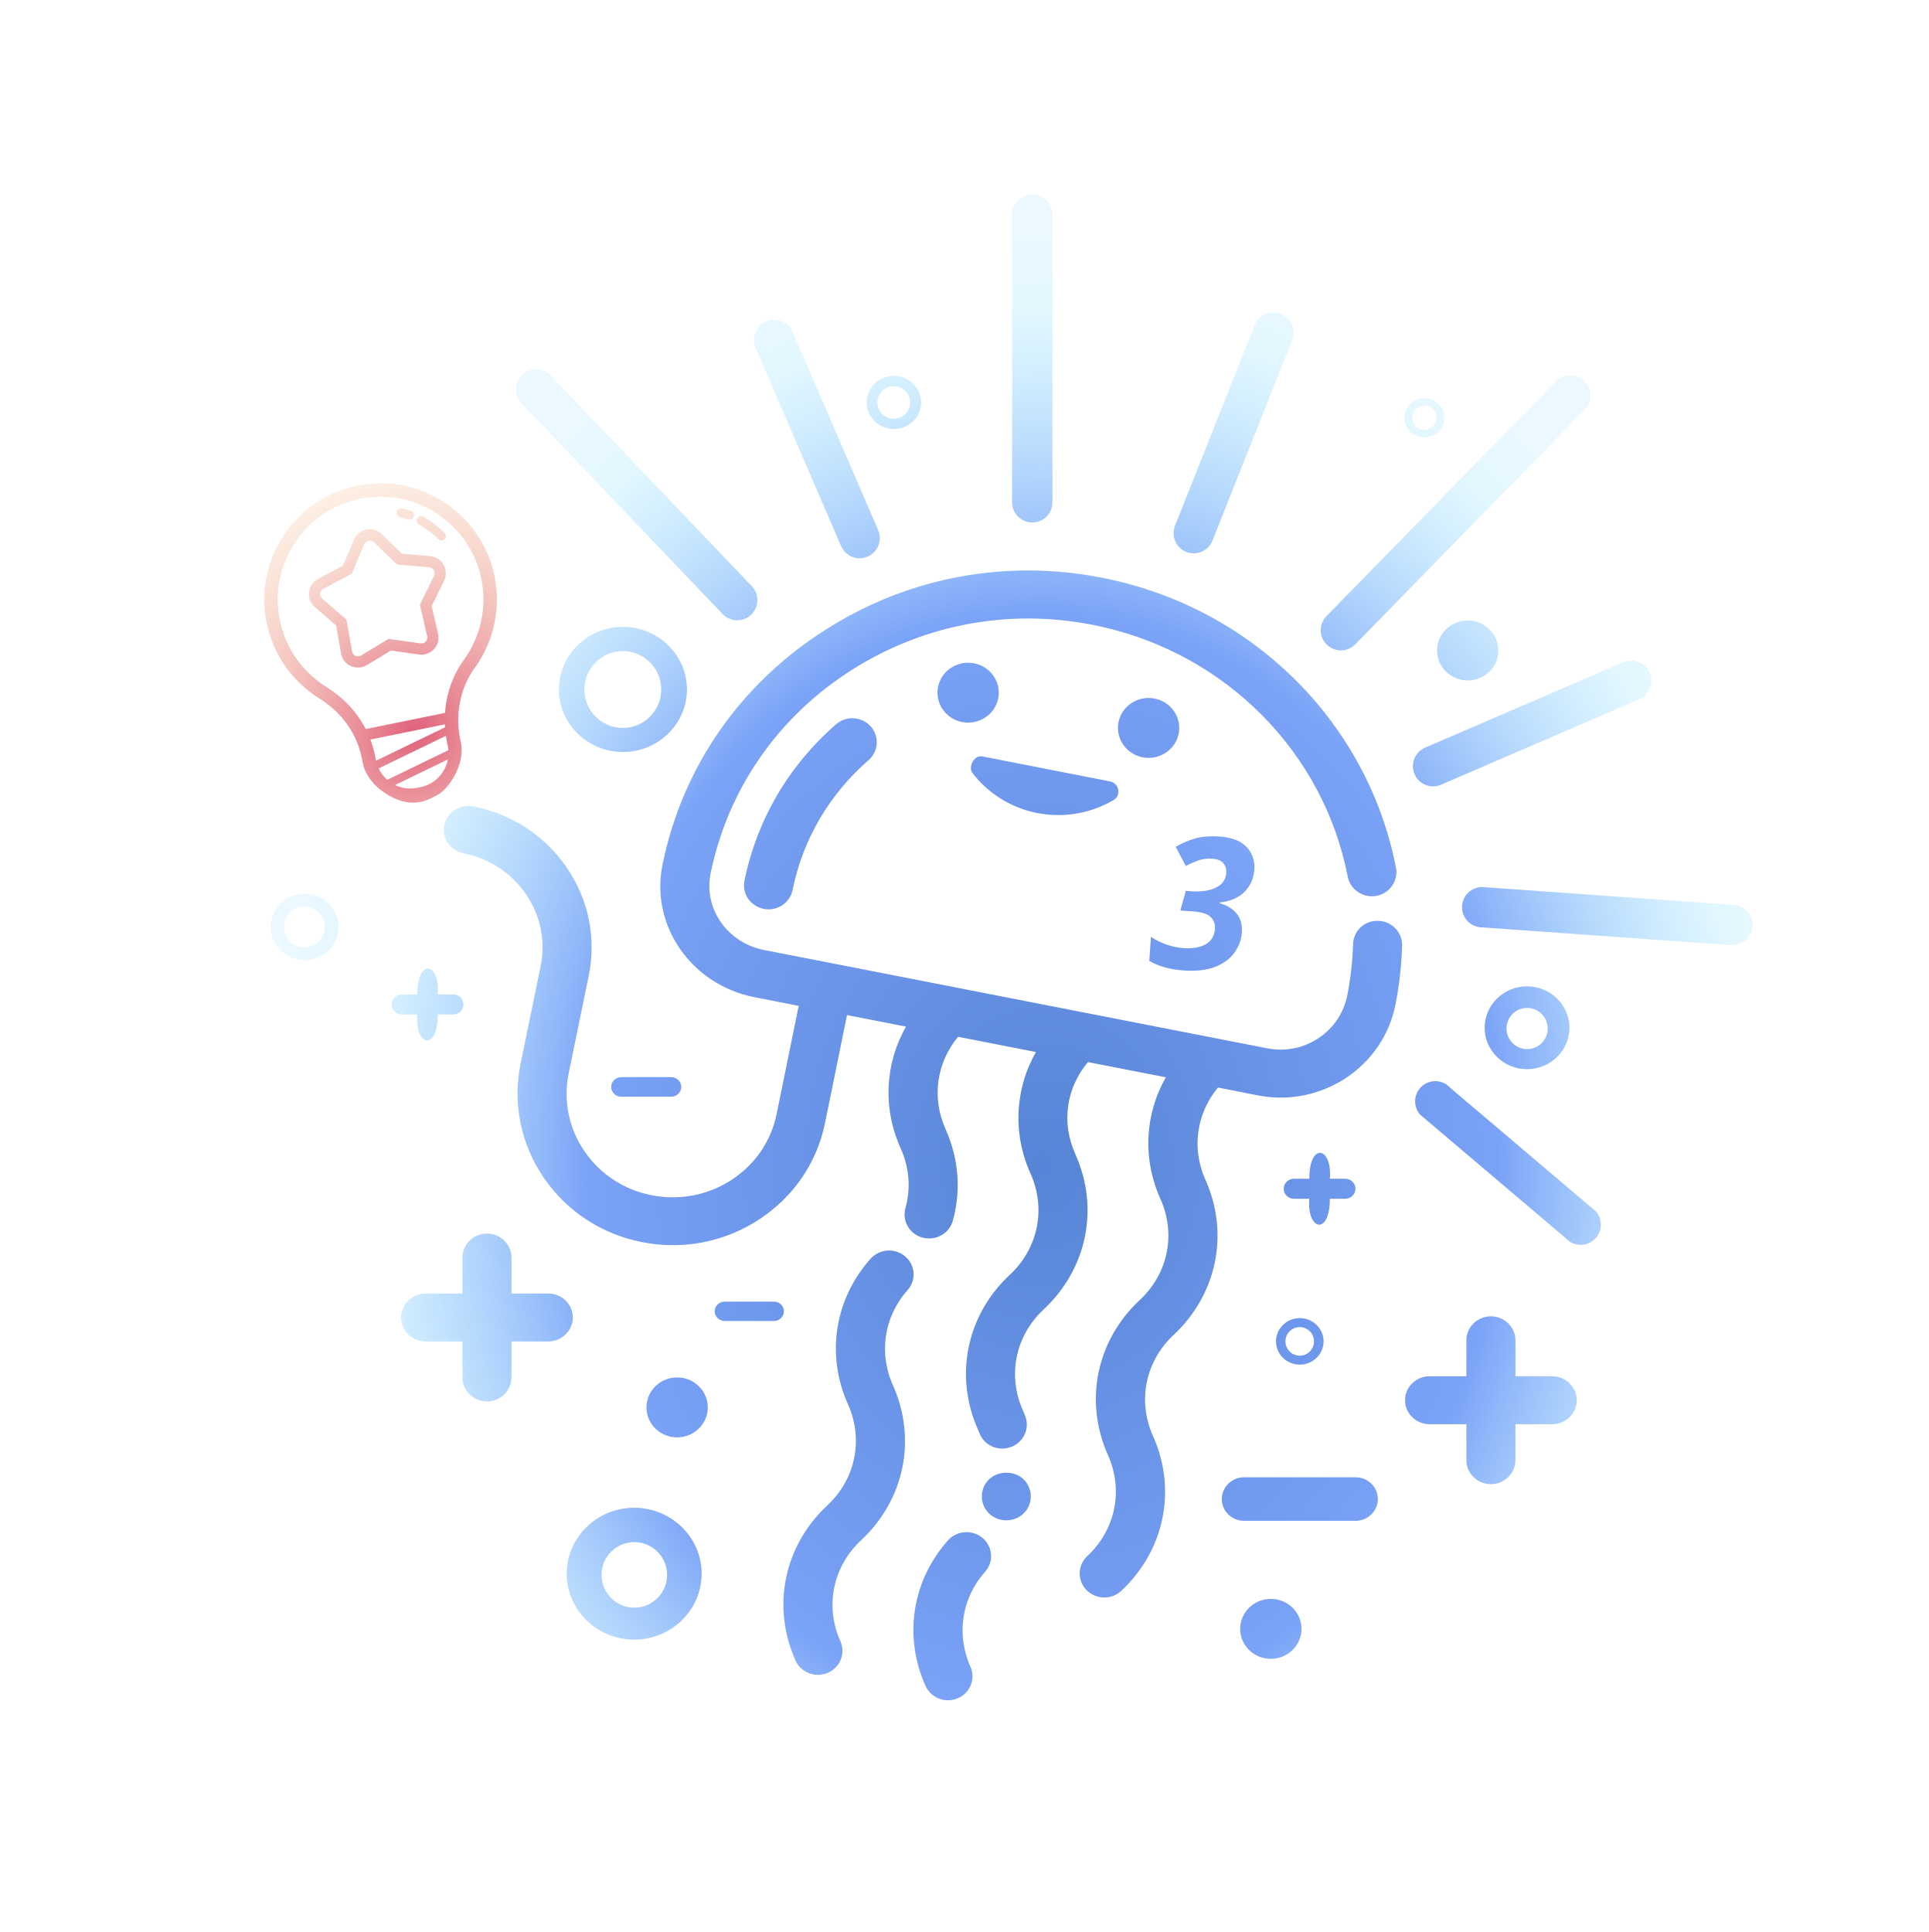
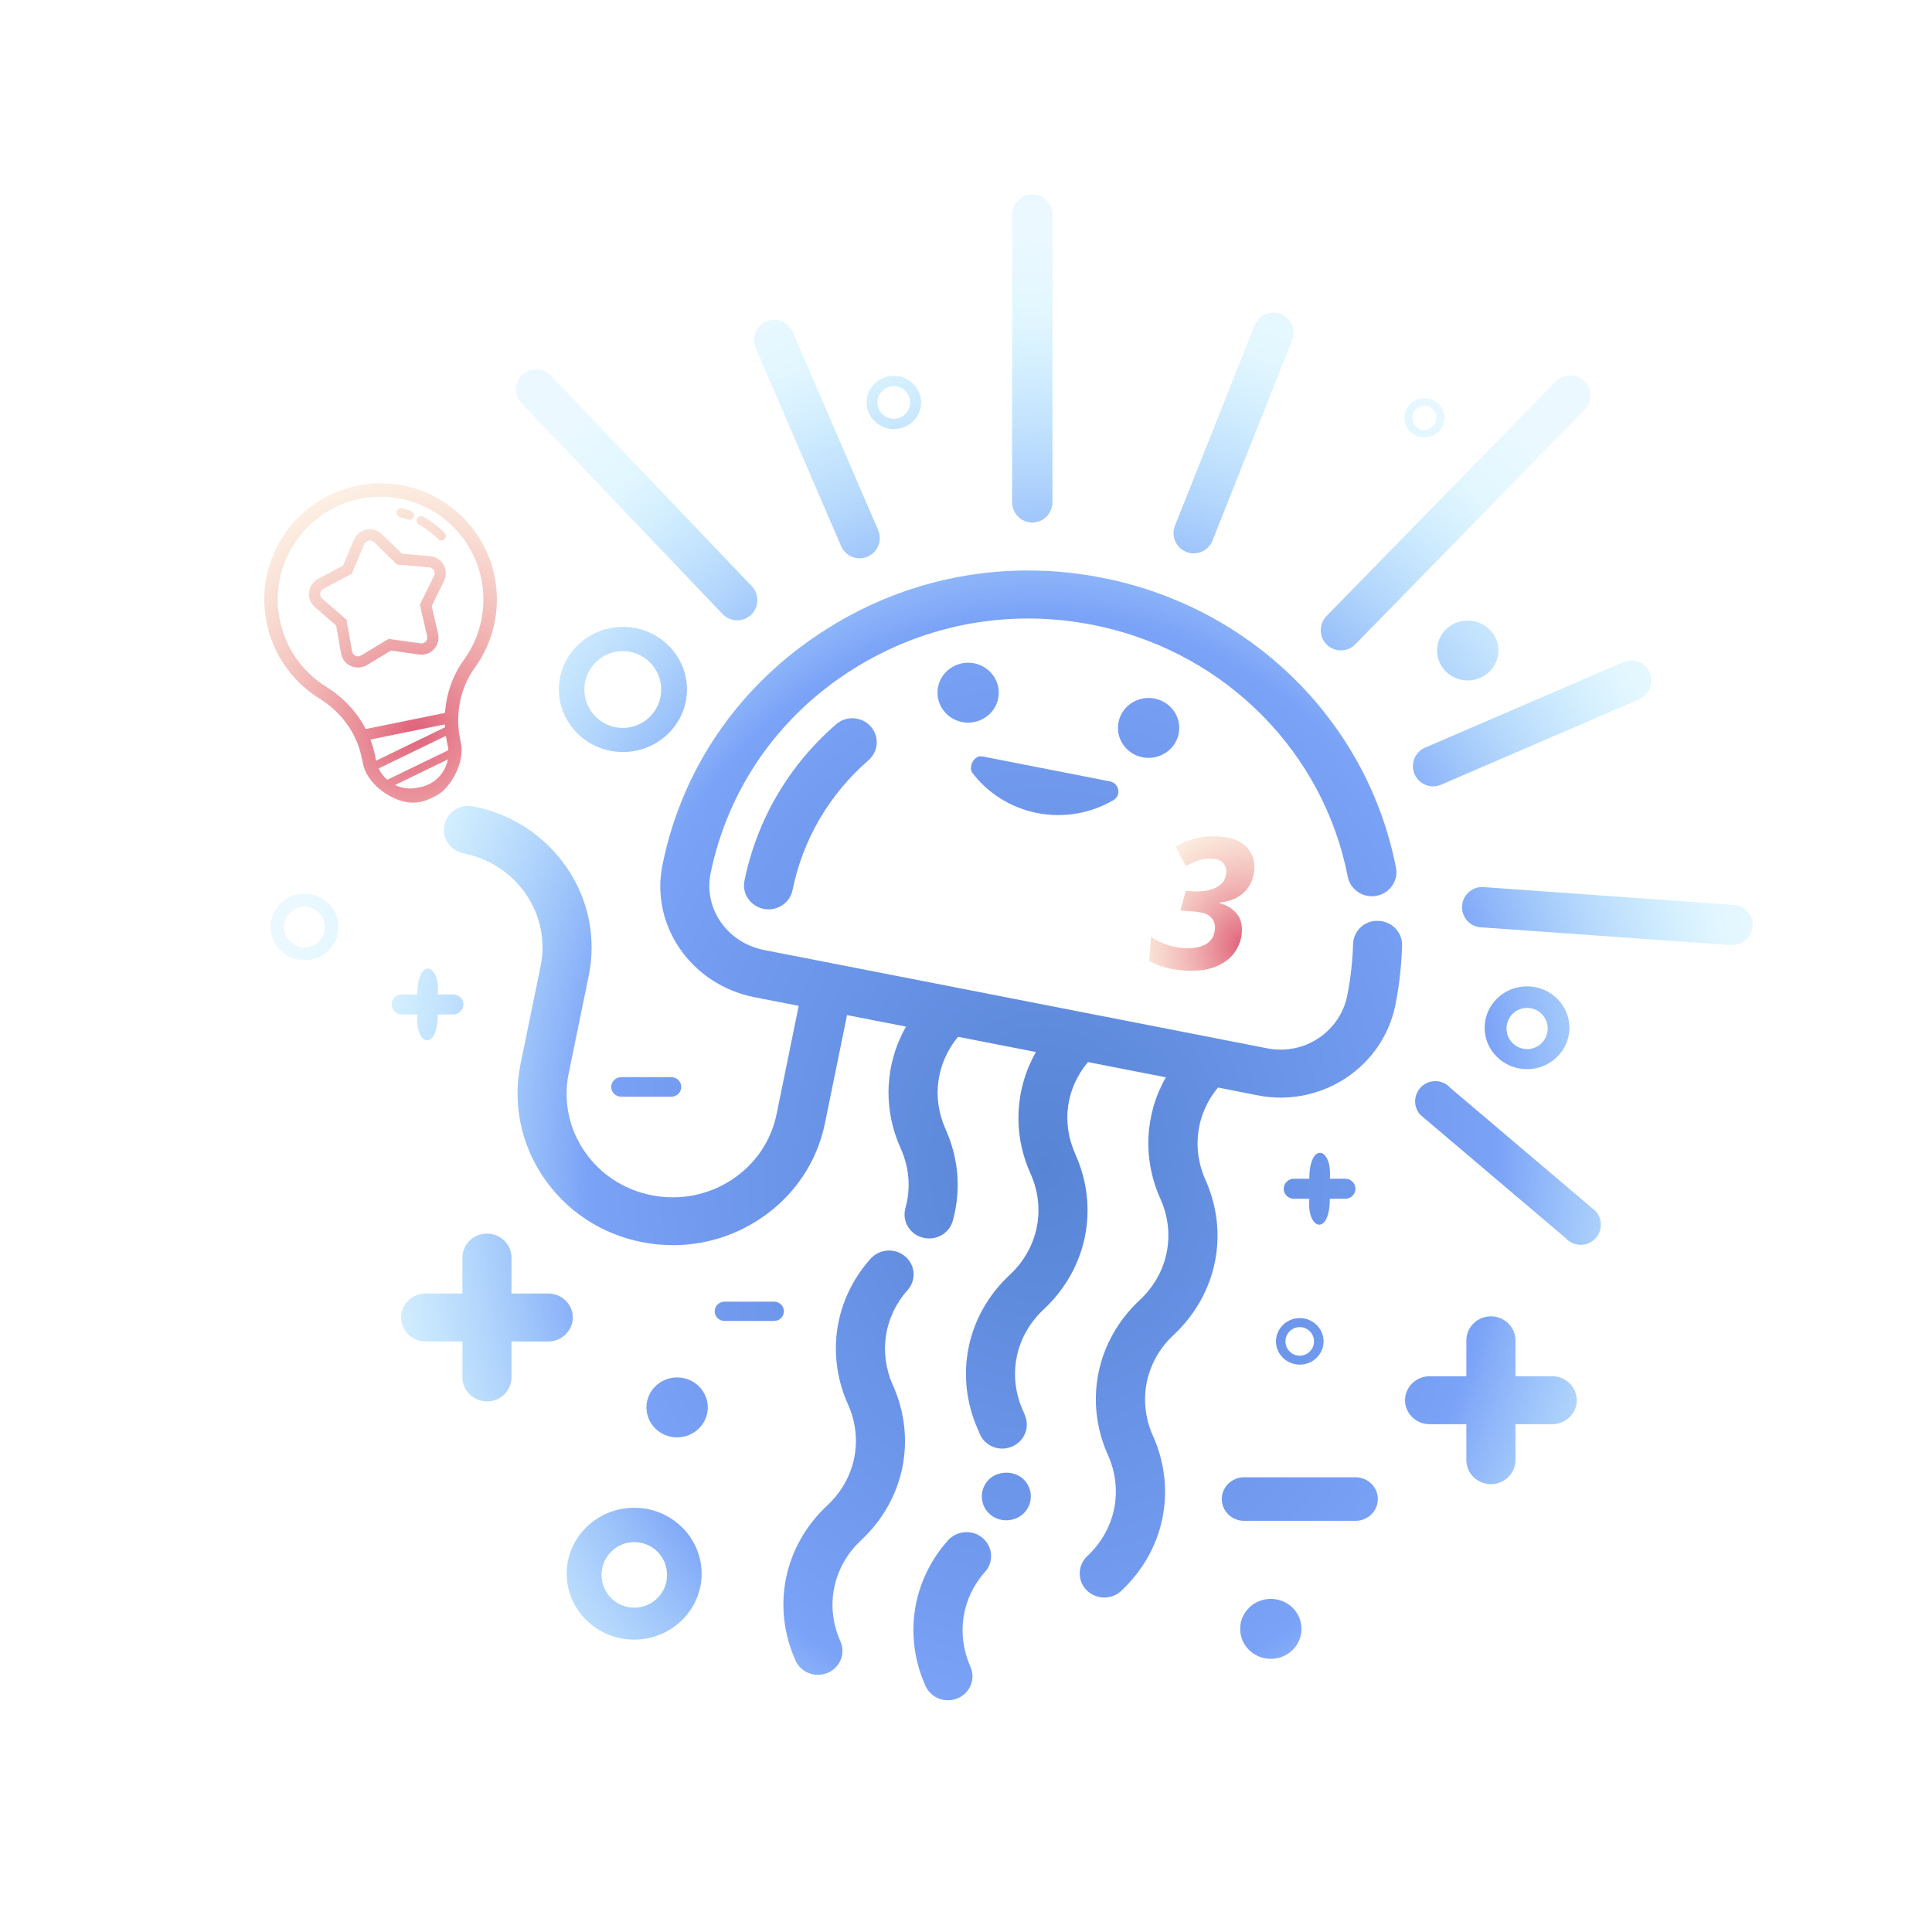
<svg xmlns="http://www.w3.org/2000/svg" xmlns:xlink="http://www.w3.org/1999/xlink" width="512" height="513" viewBox="0 0 135.467 135.731" version="1.1" id="svg5">
  <defs id="defs2">
    <linearGradient id="linearGradient3151">
      <stop style="stop-color:#5784d5;stop-opacity:1" offset="0" id="stop3147" />
      <stop style="stop-color:#7aa2f7;stop-opacity:1" offset="0.591" id="stop3157" />
      <stop style="stop-color:#a0e4ff;stop-opacity:0.3" offset="0.918" id="stop3155" />
      <stop style="stop-color:#bdeaff;stop-opacity:0.3" offset="1" id="stop3149" />
    </linearGradient>
    <linearGradient id="10-l">
      <stop style="stop-color:#e0617a;stop-opacity:1" offset="0" id="stop2115" />
      <stop style="stop-color:#fadeb8;stop-opacity:0.3" offset="1" id="stop2117" />
    </linearGradient>
    <radialGradient xlink:href="#10-j" id="radialGradient1220" cx="349.459" cy="378.585" fx="349.459" fy="378.585" r="148.199" gradientTransform="matrix(0.251521,-1.089818,1.051496,0.2426767,-127.1138,663.8715)" gradientUnits="userSpaceOnUse" />
    <radialGradient xlink:href="#10-l" id="radialGradient2121" cx="285.463" cy="303.119" fx="285.463" fy="303.119" r="145.149" gradientTransform="matrix(1.642908,-1.846579,1.702189,1.514444,-682.3261,448.4158)" gradientUnits="userSpaceOnUse" />
    <radialGradient xlink:href="#linearGradient3151" id="radialGradient3153" cx="321.369" cy="369.401" fx="321.369" fy="369.401" r="147.569" gradientTransform="matrix(0,-1.253802,1.040176,0,-26.62152,788.0983)" gradientUnits="userSpaceOnUse" />
-     <radialGradient xlink:href="#linearGradient3151" id="radialGradient6242" gradientUnits="userSpaceOnUse" gradientTransform="matrix(0,-1.253802,1.040176,0,-18.74689,787.1184)" cx="321.369" cy="369.401" fx="321.369" fy="369.401" r="147.569" />
+     <radialGradient xlink:href="#10-l" id="radialGradient6242" gradientUnits="userSpaceOnUse" gradientTransform="matrix(0.01986831,-0.195912,0.1649898,0.01673236,339.2538,379.4547)" cx="373.666" cy="441.882" fx="373.666" fy="441.882" r="147.569" />
  </defs>
  <g id="layer1">
    <g id="g989" transform="matrix(0.3527777,0,0,0.3527777,-55.72514,-48.94896)">
      <g id="g751" transform="translate(-8.310646,-6.505129)">
        <g id="g1114" transform="translate(2.12722,-4.304215)">
          <g id="g1262" transform="translate(5.349265)">
            <g id="g1571" transform="translate(8.818479,-3.70646)">
              <g id="g444" style="fill:url(#radialGradient1220);fill-opacity:1">
                <g id="g6508" transform="matrix(0.15638,-0.03184567,0.03184567,0.15638,172.6012,249.2004)" style="fill:url(#radialGradient2121);fill-opacity:1">
                  <g id="g6559" transform="translate(4.143226,0.7428606)" style="fill:url(#radialGradient2121);fill-opacity:1">
                    <path d="m 148.184,199.244 c -3.102,43.734 13.324,86.027 45.062,116.04 24.012,22.707 37.234,52.32 37.234,83.391 v 7.035 c 0,26.137 23.401,48.945 40.09,56.676 16.689,7.731 30.299,4.897 44.77,-0.008 14.471,-4.905 40.09,-30.543 40.09,-56.676 v -5.019 c 0,-32.555 12.98,-63.133 35.621,-83.898 29.902,-27.422 47.059,-66.41 47.059,-106.96 0,-83.137 -70.184,-150.12 -154.51,-144.86 -72.086,4.535 -130.3,62.262 -135.42,134.28 z m 107.98,232.65 c -3.578,-4.711 -6.215,-10.152 -7.637,-16.082 l 90.352,-23.066 c -0.152,2.637 -0.246,5.281 -0.246,7.941 v 5.019 c 0,1.773 -0.141,3.512 -0.348,5.231 z m 83.762,-49.816 -92.637,23.648 v -0.023 -7.035 c 0,-6.82 -0.559,-13.578 -1.641,-20.227 h 94.82 c -0.203,1.203 -0.383,2.422 -0.543,3.637 z m -44.699,67.031 h -4.535 c -9.871,0 -18.949,-3.348 -26.254,-8.922 l 70.965,-18.117 c -6.477,15.84 -22.035,27.039 -40.176,27.039 z m -2.269,-367.64 c 70.773,0 128.35,57.578 128.35,128.35 0,35.852 -15.164,70.332 -41.613,94.586 -17.383,15.949 -29.793,36.855 -36.164,60.039 l -101.01,-0.004 c -6.441,-22.824 -19.281,-43.922 -37.734,-61.363 -28.066,-26.539 -42.59,-63.945 -39.844,-102.64 4.519,-63.668 55.984,-114.7 119.71,-118.7 2.789,-0.172 5.555,-0.262 8.305,-0.262 z" id="path6244" style="fill:url(#radialGradient2121);fill-opacity:1" />
                    <path d="m 232.134,230.554 -0.969,35.211 c -0.164,5.836 1.98,11.344 6.035,15.512 5.75,5.918 14.758,8.055 22.562,5.269 l 33.199,-11.797 33.195,11.801 c 2.336,0.828 4.754,1.254 7.203,1.254 5.731,0 11.328,-2.379 15.359,-6.523 4.055,-4.168 6.199,-9.676 6.035,-15.512 l -0.969,-35.211 21.48,-27.922 c 4.312,-5.606 5.582,-12.957 3.398,-19.684 -2.184,-6.727 -7.539,-11.938 -14.324,-13.945 l -33.785,-9.961 -19.914,-29.059 c -4,-5.828 -10.605,-9.312 -17.68,-9.312 -7.075,0 -13.68,3.484 -17.68,9.312 l -19.914,29.059 -33.797,9.957 c -6.781,2.004 -12.137,7.219 -14.32,13.945 -2.184,6.719 -0.914,14.078 3.398,19.684 z m -11.562,-43.285 c 0.766,-2.367 2.574,-4.129 4.969,-4.832 l 38.566,-11.367 22.73,-33.164 c 2.812,-4.109 9.445,-4.109 12.254,0 l 22.73,33.164 38.566,11.367 c 2.391,0.707 4.199,2.465 4.969,4.832 0.766,2.363 0.34,4.848 -1.176,6.828 l -24.516,31.863 1.102,40.191 c 0.055,2.027 -0.684,3.93 -2.078,5.363 -2.012,2.07 -5.09,2.824 -7.836,1.844 l -37.891,-13.473 -37.883,13.473 c -2.766,0.98 -5.828,0.23 -7.84,-1.844 -1.398,-1.434 -2.133,-3.336 -2.078,-5.363 l 1.102,-40.191 -24.516,-31.871 c -1.52,-1.969 -1.945,-4.457 -1.176,-6.82 z" id="path6260" style="fill:url(#radialGradient2121);fill-opacity:1" />
                    <path d="m 337.364,113.944 c 3.113,1.371 6.188,2.981 9.141,4.781 0.914,0.555 1.914,0.816 2.906,0.816 1.887,0 3.734,-0.957 4.789,-2.688 1.605,-2.644 0.766,-6.086 -1.871,-7.695 -3.371,-2.051 -6.883,-3.879 -10.438,-5.461 -2.84,-1.25 -6.137,0.027 -7.387,2.863 -1.25,2.836 0.031,6.129 2.859,7.383 z" id="path6262" style="fill:url(#radialGradient2121);fill-opacity:1" />
                    <path d="m 378.344,150.094 c 1.055,1.754 2.906,2.715 4.805,2.715 0.98,0 1.977,-0.258 2.879,-0.801 2.656,-1.59 3.512,-5.027 1.922,-7.684 -5.078,-8.469 -15.031,-19.02 -22.121,-25.246 -2.324,-2.031 -5.863,-1.805 -7.902,0.52 -2.039,2.324 -1.809,5.863 0.516,7.902 6.66,5.856 15.637,15.492 19.902,22.594 z" id="path6264" style="fill:url(#radialGradient2121);fill-opacity:1" />
                  </g>
                </g>
                <g id="g3135" style="fill-opacity:1;fill:url(#radialGradient3153)">
                  <path d="m 355.543,257.319 c -2.219,0 -4.019,-1.8 -4.019,-4.019 v -57.28 c 0,-2.219 1.8,-4.019 4.019,-4.019 2.219,0 4.019,1.8 4.019,4.019 v 57.28 c 0,2.219 -1.8,4.019 -4.019,4.019 z" id="path3631" style="fill:url(#radialGradient3153);fill-opacity:1;stroke-width:0.735" />
                  <path d="m 498.959,338.012 c -0.293,2.199 -2.301,3.61 -4.514,3.453 l -49.833,-3.548 c -2.2,-0.293 -3.746,-2.315 -3.453,-4.514 0.293,-2.2 2.315,-3.746 4.514,-3.453 l 49.833,3.548 c 2.199,0.293 3.746,2.315 3.453,4.514 z" id="path3631-1-2" style="fill:url(#radialGradient3153);fill-opacity:1;stroke-width:0.735" />
                  <path d="m 417,282.789 c -1.028,0 -2.058,-0.393 -2.842,-1.177 -1.57,-1.57 -1.57,-4.114 0,-5.684 l 45.671,-46.733 c 1.567,-1.57 4.114,-1.57 5.684,0 1.57,1.57 1.57,4.114 0,5.684 l -45.671,46.733 c -0.784,0.784 -1.811,1.177 -2.842,1.177 z" id="path3633" style="fill:url(#radialGradient3153);fill-opacity:1;stroke-width:0.735" />
                  <path d="m 296.777,276.798 c -1.028,0 -2.058,-0.393 -2.842,-1.177 l -40.031,-41.951 c -1.57,-1.57 -1.57,-4.114 0,-5.684 1.57,-1.57 4.114,-1.57 5.684,0 l 40.031,41.951 c 1.57,1.57 1.57,4.114 0,5.684 -0.787,0.784 -1.814,1.177 -2.842,1.177 z" id="path3639" style="fill:url(#radialGradient3153);fill-opacity:1;stroke-width:0.735" />
                  <path d="m 387.693,263.463 c -0.494,0 -0.996,-0.092 -1.484,-0.284 -2.061,-0.821 -3.069,-3.158 -2.251,-5.219 l 15.857,-39.904 c 0.818,-2.061 3.152,-3.069 5.219,-2.251 2.061,0.821 3.069,3.155 2.251,5.219 l -15.857,39.904 c -0.623,1.576 -2.136,2.535 -3.735,2.535 z" id="path3641" style="fill:url(#radialGradient3153);fill-opacity:1;stroke-width:0.735" />
                  <path d="m 435.357,309.869 c -1.556,0 -3.037,-0.91 -3.692,-2.429 -0.878,-2.038 0.06,-4.403 2.098,-5.282 l 39.459,-17.014 c 2.035,-0.875 4.403,0.06 5.282,2.098 0.878,2.038 -0.06,4.403 -2.098,5.282 l -39.459,17.014 c -0.52,0.224 -1.059,0.33 -1.59,0.33 z" id="path3643" style="fill:url(#radialGradient3153);fill-opacity:1;stroke-width:0.735" />
                  <path d="m 431.976,373.842 c -0.482,-1.479 -0.076,-3.17 1.164,-4.263 1.665,-1.467 4.205,-1.308 5.672,0.358 l 28.955,24.56 c 1.463,1.663 1.308,4.205 -0.357,5.672 -1.665,1.467 -4.205,1.308 -5.672,-0.357 l -28.955,-24.56 c -0.374,-0.425 -0.642,-0.905 -0.807,-1.41 z" id="path3643-5" style="fill:url(#radialGradient3153);fill-opacity:1;stroke-width:0.735" />
                  <path d="m 321.158,264.447 c -1.556,0 -3.037,-0.91 -3.692,-2.429 L 300.453,222.56 c -0.878,-2.038 0.06,-4.403 2.098,-5.282 2.038,-0.878 4.403,0.06 5.282,2.098 l 17.014,39.459 c 0.878,2.038 -0.06,4.403 -2.098,5.282 -0.52,0.224 -1.059,0.33 -1.59,0.33 z" id="path3649" style="fill:url(#radialGradient3153);fill-opacity:1;stroke-width:0.735" />
                  <path id="path626" style="fill:url(#radialGradient3153);fill-opacity:1;stroke-width:0.431" d="m 354.072,266.876 c -0.386,0.003 -0.771,0.009 -1.156,0.018 -13.552,0.313 -26.771,4.283 -38.438,11.717 -17.029,10.767 -28.585,27.362 -32.542,46.724 0,0.023 -0.05,0.215 -0.05,0.239 -2.42,12.058 5.79,23.828 18.347,26.288 l 8.795,1.718 -4.397,21.536 c -1.099,5.419 -4.298,10.076 -8.99,13.132 -4.69,3.056 -10.334,4.13 -15.855,3.056 -5.545,-1.074 -10.31,-4.201 -13.437,-8.786 -3.127,-4.583 -4.227,-10.101 -3.127,-15.497 l 3.983,-19.411 c 1.539,-7.521 -1.1e-4,-15.161 -4.349,-21.536 -4.349,-6.375 -10.969,-10.72 -18.665,-12.224 -2.638,-0.501 -5.204,1.17 -5.741,3.749 -0.537,2.578 1.197,5.087 3.835,5.612 5.105,1.004 9.528,3.891 12.435,8.142 2.907,4.25 3.934,9.335 2.908,14.35 l -3.983,19.411 c -1.612,7.903 0.023,15.951 4.592,22.66 4.568,6.709 11.556,11.293 19.642,12.869 2.052,0.405 4.104,0.596 6.132,0.596 6.035,0 11.946,-1.743 17.077,-5.086 6.864,-4.465 11.555,-11.294 13.167,-19.197 l 4.396,-21.536 11.752,2.292 c -4.178,7.33 -4.691,16.189 -1.075,24.234 1.735,3.869 2.051,7.975 0.952,11.914 -0.709,2.555 0.806,5.181 3.42,5.874 0.44,0.118 0.855,0.167 1.295,0.167 2.151,0 4.129,-1.385 4.715,-3.51 1.685,-6.064 1.197,-12.368 -1.441,-18.265 -2.81,-6.255 -1.784,-13.226 2.492,-18.384 l 15.513,3.032 c -4.178,7.33 -4.691,16.189 -1.075,24.234 3.127,6.972 1.515,14.874 -4.129,20.127 -8.648,8.046 -11.115,20.173 -6.327,30.87 0.097,0.24 0.196,0.455 0.293,0.693 0.733,1.91 2.588,3.056 4.542,3.056 0.586,0 1.173,-0.119 1.759,-0.334 2.515,-0.954 3.761,-3.725 2.785,-6.185 -0.123,-0.381 -0.294,-0.716 -0.441,-1.074 -3.127,-6.972 -1.515,-14.874 4.129,-20.127 8.648,-8.069 11.117,-20.173 6.328,-30.87 -2.86,-6.352 -1.857,-13.181 2.492,-18.385 l 15.513,3.032 c -4.178,7.33 -4.691,16.189 -1.075,24.234 3.127,6.972 1.515,14.874 -4.129,20.127 -8.648,8.069 -11.117,20.173 -6.328,30.87 3.127,6.972 1.516,14.874 -4.128,20.127 -1.931,1.814 -2.005,4.847 -0.148,6.757 0.978,0.979 2.248,1.481 3.543,1.481 1.22,0 2.418,-0.43 3.371,-1.312 8.648,-8.069 11.117,-20.173 6.328,-30.87 -3.127,-6.971 -1.517,-14.873 4.125,-20.125 l 0.003,-10e-4 c 8.621,-8.069 11.112,-20.174 6.322,-30.869 -2.81,-6.255 -1.784,-13.227 2.492,-18.385 l 7.891,1.551 c 1.541,0.31 3.08,0.454 4.619,0.454 4.569,0 9.039,-1.337 12.926,-3.869 5.202,-3.439 8.722,-8.644 9.918,-14.685 0.757,-3.844 1.196,-7.784 1.318,-11.723 0.073,-2.626 -2.051,-4.846 -4.739,-4.917 -2.735,-0.143 -4.958,2.005 -5.032,4.632 -0.099,3.439 -0.49,6.876 -1.15,10.219 -0.709,3.509 -2.759,6.565 -5.789,8.547 -3.006,1.982 -6.622,2.675 -10.165,1.982 l -36.401,-7.115 h -0.023 l -25.872,-5.062 -37.891,-7.4 c -7.28,-1.433 -12.067,-8.19 -10.651,-15.233 3.446,-16.856 13.487,-31.301 28.267,-40.636 14.781,-9.335 32.371,-12.368 49.545,-8.524 25.015,5.589 44.289,25.142 49.078,49.808 0.513,2.578 3.079,4.296 5.717,3.795 2.638,-0.501 4.396,-3.01 3.883,-5.588 -5.519,-28.391 -27.679,-50.88 -56.481,-57.327 -5.797,-1.301 -11.634,-1.921 -17.417,-1.876 z m 88.186,9.962 c -3.371,0 -6.107,2.675 -6.107,5.969 0,3.294 2.736,5.969 6.107,5.969 3.371,0 6.107,-2.675 6.107,-5.969 0,-3.294 -2.736,-5.969 -6.107,-5.969 z m -99.524,8.408 c -2.836,0.015 -5.376,1.976 -5.953,4.796 -0.659,3.224 1.491,6.375 4.789,7.02 3.299,0.644 6.523,-1.456 7.182,-4.68 0.659,-3.224 -1.491,-6.375 -4.789,-7.02 -0.412,-0.081 -0.824,-0.118 -1.229,-0.116 z m -23.001,11.056 c -1.17,-0.009 -2.343,0.394 -3.281,1.223 -9.43,8.212 -15.734,18.981 -18.226,31.134 -0.537,2.578 1.197,5.086 3.835,5.61 0.317,0.072 0.637,0.095 0.954,0.095 2.272,0 4.325,-1.575 4.789,-3.844 2.052,-10.099 7.304,-19.052 15.146,-25.881 2.002,-1.744 2.174,-4.775 0.39,-6.734 -0.904,-0.991 -2.126,-1.528 -3.372,-1.597 -0.078,-0.004 -0.156,-0.007 -0.234,-0.007 z m 58.94,-4.036 c -2.836,0.015 -5.376,1.976 -5.953,4.796 -0.659,3.224 1.489,6.377 4.789,7.021 3.299,0.644 6.523,-1.458 7.182,-4.68 0.659,-3.224 -1.491,-6.376 -4.789,-7.021 -0.412,-0.081 -0.824,-0.118 -1.229,-0.116 z m -35.125,14.826 c 3.03,4.034 7.576,7.018 12.973,8.092 5.448,1.051 10.798,-1e-5 15.195,-2.578 1.612,-0.954 1.123,-3.366 -0.709,-3.724 l -25.333,-4.966 c -1.855,-0.364 -2.818,2.179 -2.125,3.176 z m -96.602,91.836 c -2.687,0 -4.885,2.147 -4.885,4.774 v 7.165 h -7.33 c -2.687,0 -4.885,2.148 -4.885,4.774 0,2.626 2.198,4.775 4.885,4.775 h 7.33 v 7.163 c 0,2.626 2.198,4.774 4.885,4.774 2.687,0 4.887,-2.148 4.887,-4.774 v -7.163 h 7.329 c 2.687,0 4.885,-2.149 4.885,-4.775 0,-2.626 -2.198,-4.774 -4.885,-4.774 h -7.329 v -7.165 c 0,-2.626 -2.199,-4.774 -4.887,-4.774 z m 79.982,3.376 c -0.078,0.002 -0.157,0.005 -0.234,0.01 -1.246,0.084 -2.461,0.632 -3.353,1.623 -7.183,8.046 -8.918,19.174 -4.496,29.01 3.127,6.972 1.515,14.874 -4.129,20.127 -8.648,8.069 -11.115,20.173 -6.327,30.87 0.806,1.79 2.588,2.865 4.469,2.865 0.659,0 1.32,-0.144 1.956,-0.407 2.467,-1.049 3.592,-3.867 2.517,-6.278 -3.127,-6.972 -1.515,-14.874 4.129,-20.127 8.648,-8.069 11.115,-20.174 6.327,-30.872 -2.883,-6.422 -1.758,-13.68 2.908,-18.91 1.782,-2.005 1.587,-5.012 -0.464,-6.731 -0.951,-0.817 -2.131,-1.204 -3.302,-1.181 z m -42.113,25.273 c -3.371,0 -6.107,2.675 -6.107,5.969 0,3.294 2.736,5.969 6.107,5.969 3.371,0 6.108,-2.675 6.108,-5.969 0,-3.294 -2.738,-5.969 -6.108,-5.969 z m 118.231,44.106 c -3.371,0 -6.108,2.675 -6.108,5.969 0,3.294 2.738,5.968 6.108,5.968 3.371,0 6.107,-2.674 6.107,-5.968 0,-3.294 -2.734,-5.969 -6.107,-5.969 z M 350.381,446.551 c -1.273,0 -2.55,0.447 -3.466,1.342 -0.903,0.883 -1.417,2.1 -1.417,3.366 0,1.289 0.488,2.483 1.417,3.391 0.927,0.906 2.149,1.384 3.444,1.384 0.659,0 1.295,-0.121 1.881,-0.359 0.586,-0.238 1.126,-0.572 1.589,-1.025 0.927,-0.908 1.415,-2.102 1.415,-3.391 0,-0.31 -0.024,-0.62 -0.073,-0.93 -0.073,-0.286 -0.17,-0.599 -0.293,-0.883 -0.123,-0.286 -0.269,-0.573 -0.439,-0.836 -0.194,-0.263 -0.39,-0.501 -0.609,-0.716 -0.904,-0.895 -2.175,-1.342 -3.448,-1.342 z m 96.49,-31.143 c -2.687,0 -4.885,2.147 -4.885,4.774 v 7.163 h -7.329 c -2.687,0 -4.887,2.149 -4.887,4.775 0,2.626 2.199,4.774 4.887,4.774 h 7.329 v 7.165 c 0,2.626 2.198,4.774 4.885,4.774 2.687,0 4.887,-2.147 4.887,-4.774 v -7.165 h 7.329 c 2.687,0 4.885,-2.147 4.885,-4.774 0,-2.626 -2.198,-4.775 -4.885,-4.775 h -7.329 v -7.163 c 0,-2.626 -2.199,-4.774 -4.887,-4.774 z m -170.608,38.123 c -7.403,0 -13.437,5.898 -13.437,13.132 0,7.235 6.034,13.132 13.437,13.132 7.403,0 13.437,-5.898 13.437,-13.132 0,-7.235 -6.034,-13.132 -13.437,-13.132 z m 66.092,4.857 c -0.078,0.002 -0.156,0.005 -0.234,0.01 -1.252,0.084 -2.474,0.633 -3.366,1.625 -7.157,8.046 -8.893,19.149 -4.471,28.985 0.806,1.79 2.589,2.865 4.471,2.865 0.659,0 1.318,-0.143 1.954,-0.406 2.467,-1.049 3.592,-3.868 2.517,-6.28 -2.858,-6.424 -1.758,-13.657 2.908,-18.886 1.784,-1.981 1.564,-4.989 -0.463,-6.732 -0.951,-0.817 -2.138,-1.204 -3.315,-1.181 z m -66.067,1.988 c 3.605,2e-5 6.527,2.922 6.527,6.527 -2e-5,3.605 -2.922,6.527 -6.527,6.527 -3.605,-2e-5 -6.527,-2.922 -6.527,-6.527 2e-5,-3.605 2.922,-6.527 6.527,-6.527 z m 132.525,-44.612 c -2.612,0 -4.74,2.081 -4.74,4.633 3.5e-4,2.552 2.129,4.633 4.74,4.633 2.612,0 4.74,-2.081 4.74,-4.633 0,-2.552 -2.129,-4.633 -4.74,-4.633 z m -0.011,1.794 c 1.571,-1e-4 2.844,1.273 2.844,2.844 -1.9e-4,1.571 -1.274,2.844 -2.844,2.844 -1.571,9e-5 -2.844,-1.273 -2.844,-2.844 -9e-5,-1.571 1.273,-2.844 2.844,-2.844 z" />
                  <path d="m 454.066,349.692 c -4.651,0 -8.442,3.705 -8.442,8.25 0,4.545 3.791,8.25 8.442,8.25 4.651,0 8.442,-3.705 8.442,-8.25 0,-4.545 -3.791,-8.25 -8.442,-8.25 z m 0.016,4.3 c 2.265,10e-6 4.101,1.836 4.101,4.101 -10e-6,2.265 -1.836,4.101 -4.101,4.101 -2.265,-2e-5 -4.101,-1.836 -4.101,-4.101 2e-5,-2.265 1.836,-4.101 4.101,-4.101 z" style="fill:url(#radialGradient3153);fill-opacity:1;stroke-width:0.768" id="path4755" />
                  <path d="m 327.975,228.11 c -2.989,0 -5.426,2.381 -5.426,5.303 3.9e-4,2.921 2.437,5.303 5.426,5.303 2.989,0 5.426,-2.381 5.426,-5.303 0,-2.921 -2.437,-5.303 -5.426,-5.303 z m -0.013,2.054 c 1.798,-1e-4 3.256,1.458 3.256,3.256 -2.3e-4,1.798 -1.458,3.255 -3.256,3.255 -1.798,9e-5 -3.255,-1.457 -3.256,-3.255 -1.3e-4,-1.798 1.458,-3.256 3.256,-3.256 z" style="fill:url(#radialGradient3153);fill-opacity:1;stroke-width:1.399" id="path4962" />
                  <path d="m 433.637,232.57 c -2.2,0 -3.993,1.753 -3.993,3.903 2.9e-4,2.15 1.794,3.903 3.993,3.903 2.2,0 3.993,-1.753 3.993,-3.903 0,-2.15 -1.793,-3.903 -3.993,-3.903 z m -0.01,1.511 c 1.323,-7e-5 2.396,1.073 2.396,2.396 -1.6e-4,1.323 -1.073,2.396 -2.396,2.396 -1.323,7e-5 -2.396,-1.072 -2.396,-2.396 -9e-5,-1.323 1.073,-2.396 2.396,-2.396 z" style="fill:url(#radialGradient3153);fill-opacity:1;stroke-width:1.03" id="path4962-9" />
                  <path d="m 210.627,331.252 c -3.731,0 -6.772,2.972 -6.772,6.618 4.9e-4,3.646 3.042,6.618 6.772,6.618 3.731,0 6.772,-2.972 6.772,-6.618 0,-3.646 -3.041,-6.618 -6.772,-6.618 z m -0.017,2.563 c 2.244,-1.2e-4 4.063,1.819 4.063,4.063 -2.7e-4,2.244 -1.819,4.063 -4.063,4.062 -2.244,1.2e-4 -4.063,-1.819 -4.063,-4.062 -1.6e-4,-2.244 1.819,-4.063 4.063,-4.063 z" style="fill:url(#radialGradient3153);fill-opacity:1;stroke-width:1.746" id="path4962-9-6" />
                  <path d="m 404.379,447.461 c -2.22,0 -6.659,0 -6.659,0 -2.442,0 -4.44,1.953 -4.44,4.339 0,2.386 1.998,4.338 4.44,4.338 0,0 4.44,0 6.659,0 2.96,0 5.92,0 8.88,0 2.22,0 6.659,0 6.659,0 2.442,0 4.439,-1.951 4.439,-4.338 0,-2.386 -1.997,-4.339 -4.439,-4.339 0,0 -4.44,0 -6.659,0 -2.96,0 -5.92,0 -8.88,0 z" style="fill:url(#radialGradient3153);fill-opacity:1;stroke-width:1.111" id="path5116" />
                  <path d="m 297.224,412.484 h -2.954 c -1.083,0 -1.97,0.866 -1.97,1.925 0,1.059 0.886,1.924 1.97,1.924 h 2.954 3.939 2.954 c 1.083,0 1.969,-0.866 1.969,-1.924 0,-1.059 -0.886,-1.925 -1.969,-1.925 h -2.954 z" style="fill:url(#radialGradient3153);fill-opacity:1;stroke-width:0.493" id="path5116-61" />
                  <path d="m 276.671,367.779 c -0.997,0 -2.99,0 -2.99,0 -1.097,0 -1.994,0.877 -1.994,1.949 0,1.072 0.897,1.948 1.994,1.948 0,0 1.994,0 2.99,0 1.329,0 2.658,0 3.988,0 0.997,0 2.99,0 2.99,0 1.097,0 1.993,-0.876 1.993,-1.948 0,-1.072 -0.897,-1.949 -1.993,-1.949 0,0 -1.994,0 -2.99,0 -1.329,0 -2.658,0 -3.988,0 z" style="fill:url(#radialGradient3153);fill-opacity:1;stroke-width:0.499" id="path5116-6" />
                  <path d="m 233.068,351.304 h -3.063 c -1.123,0 -2.042,0.898 -2.042,1.996 0,1.098 0.919,1.995 2.042,1.995 h 3.063 c -0.539,6.294 4.084,7.438 4.084,0 h 3.063 c 1.123,0 2.042,-0.898 2.042,-1.995 0,-1.098 -0.919,-1.996 -2.042,-1.996 h -3.063 c 0.538,-6.293 -4.084,-7.438 -4.084,0 z" style="fill:url(#radialGradient3153);fill-opacity:1;stroke-width:0.511" id="path5116-0" />
                  <path d="m 410.714,388.009 h -3.063 c -1.123,0 -2.042,0.898 -2.042,1.996 0,1.098 0.919,1.995 2.042,1.995 h 3.063 c -0.539,6.294 4.084,7.438 4.084,0 h 3.063 c 1.123,0 2.042,-0.898 2.042,-1.995 0,-1.098 -0.919,-1.996 -2.042,-1.996 h -3.063 c 0.538,-6.293 -4.084,-7.438 -4.084,0 z" style="fill:url(#radialGradient3153);fill-opacity:1;stroke-width:0.511" id="path5116-0-8" />
                  <path d="m 274.024,278.106 c -7.025,0 -12.751,5.597 -12.751,12.462 10e-4,6.866 5.728,12.462 12.751,12.462 7.025,0 12.751,-5.597 12.751,-12.462 0,-6.866 -5.726,-12.462 -12.751,-12.462 z m -0.03,4.826 c 4.226,-2.2e-4 7.651,3.425 7.651,7.651 -4.5e-4,4.225 -3.426,7.65 -7.651,7.65 -4.225,2.4e-4 -7.651,-3.425 -7.651,-7.65 -2.2e-4,-4.226 3.425,-7.651 7.651,-7.651 z" style="fill:url(#radialGradient3153);fill-opacity:1;stroke-width:3.289" id="path6518" />
                  <text xml:space="preserve" style="font-style:italic;font-weight:bold;font-size:36.905px;font-family:'Albert Sans';-inkscape-font-specification:'Albert Sans Bold Italic';fill:url(#radialGradient6242);fill-opacity:1;stroke-width:0.46;paint-order:stroke fill markers" x="401.169" y="319.094" id="text1352" transform="rotate(3.904246)">
                    <tspan id="tspan1350" style="fill:url(#radialGradient6242);fill-opacity:1;stroke-width:0.46" x="401.169" y="319.094">3</tspan>
                  </text>
                </g>
              </g>
            </g>
          </g>
        </g>
      </g>
    </g>
  </g>
</svg>
